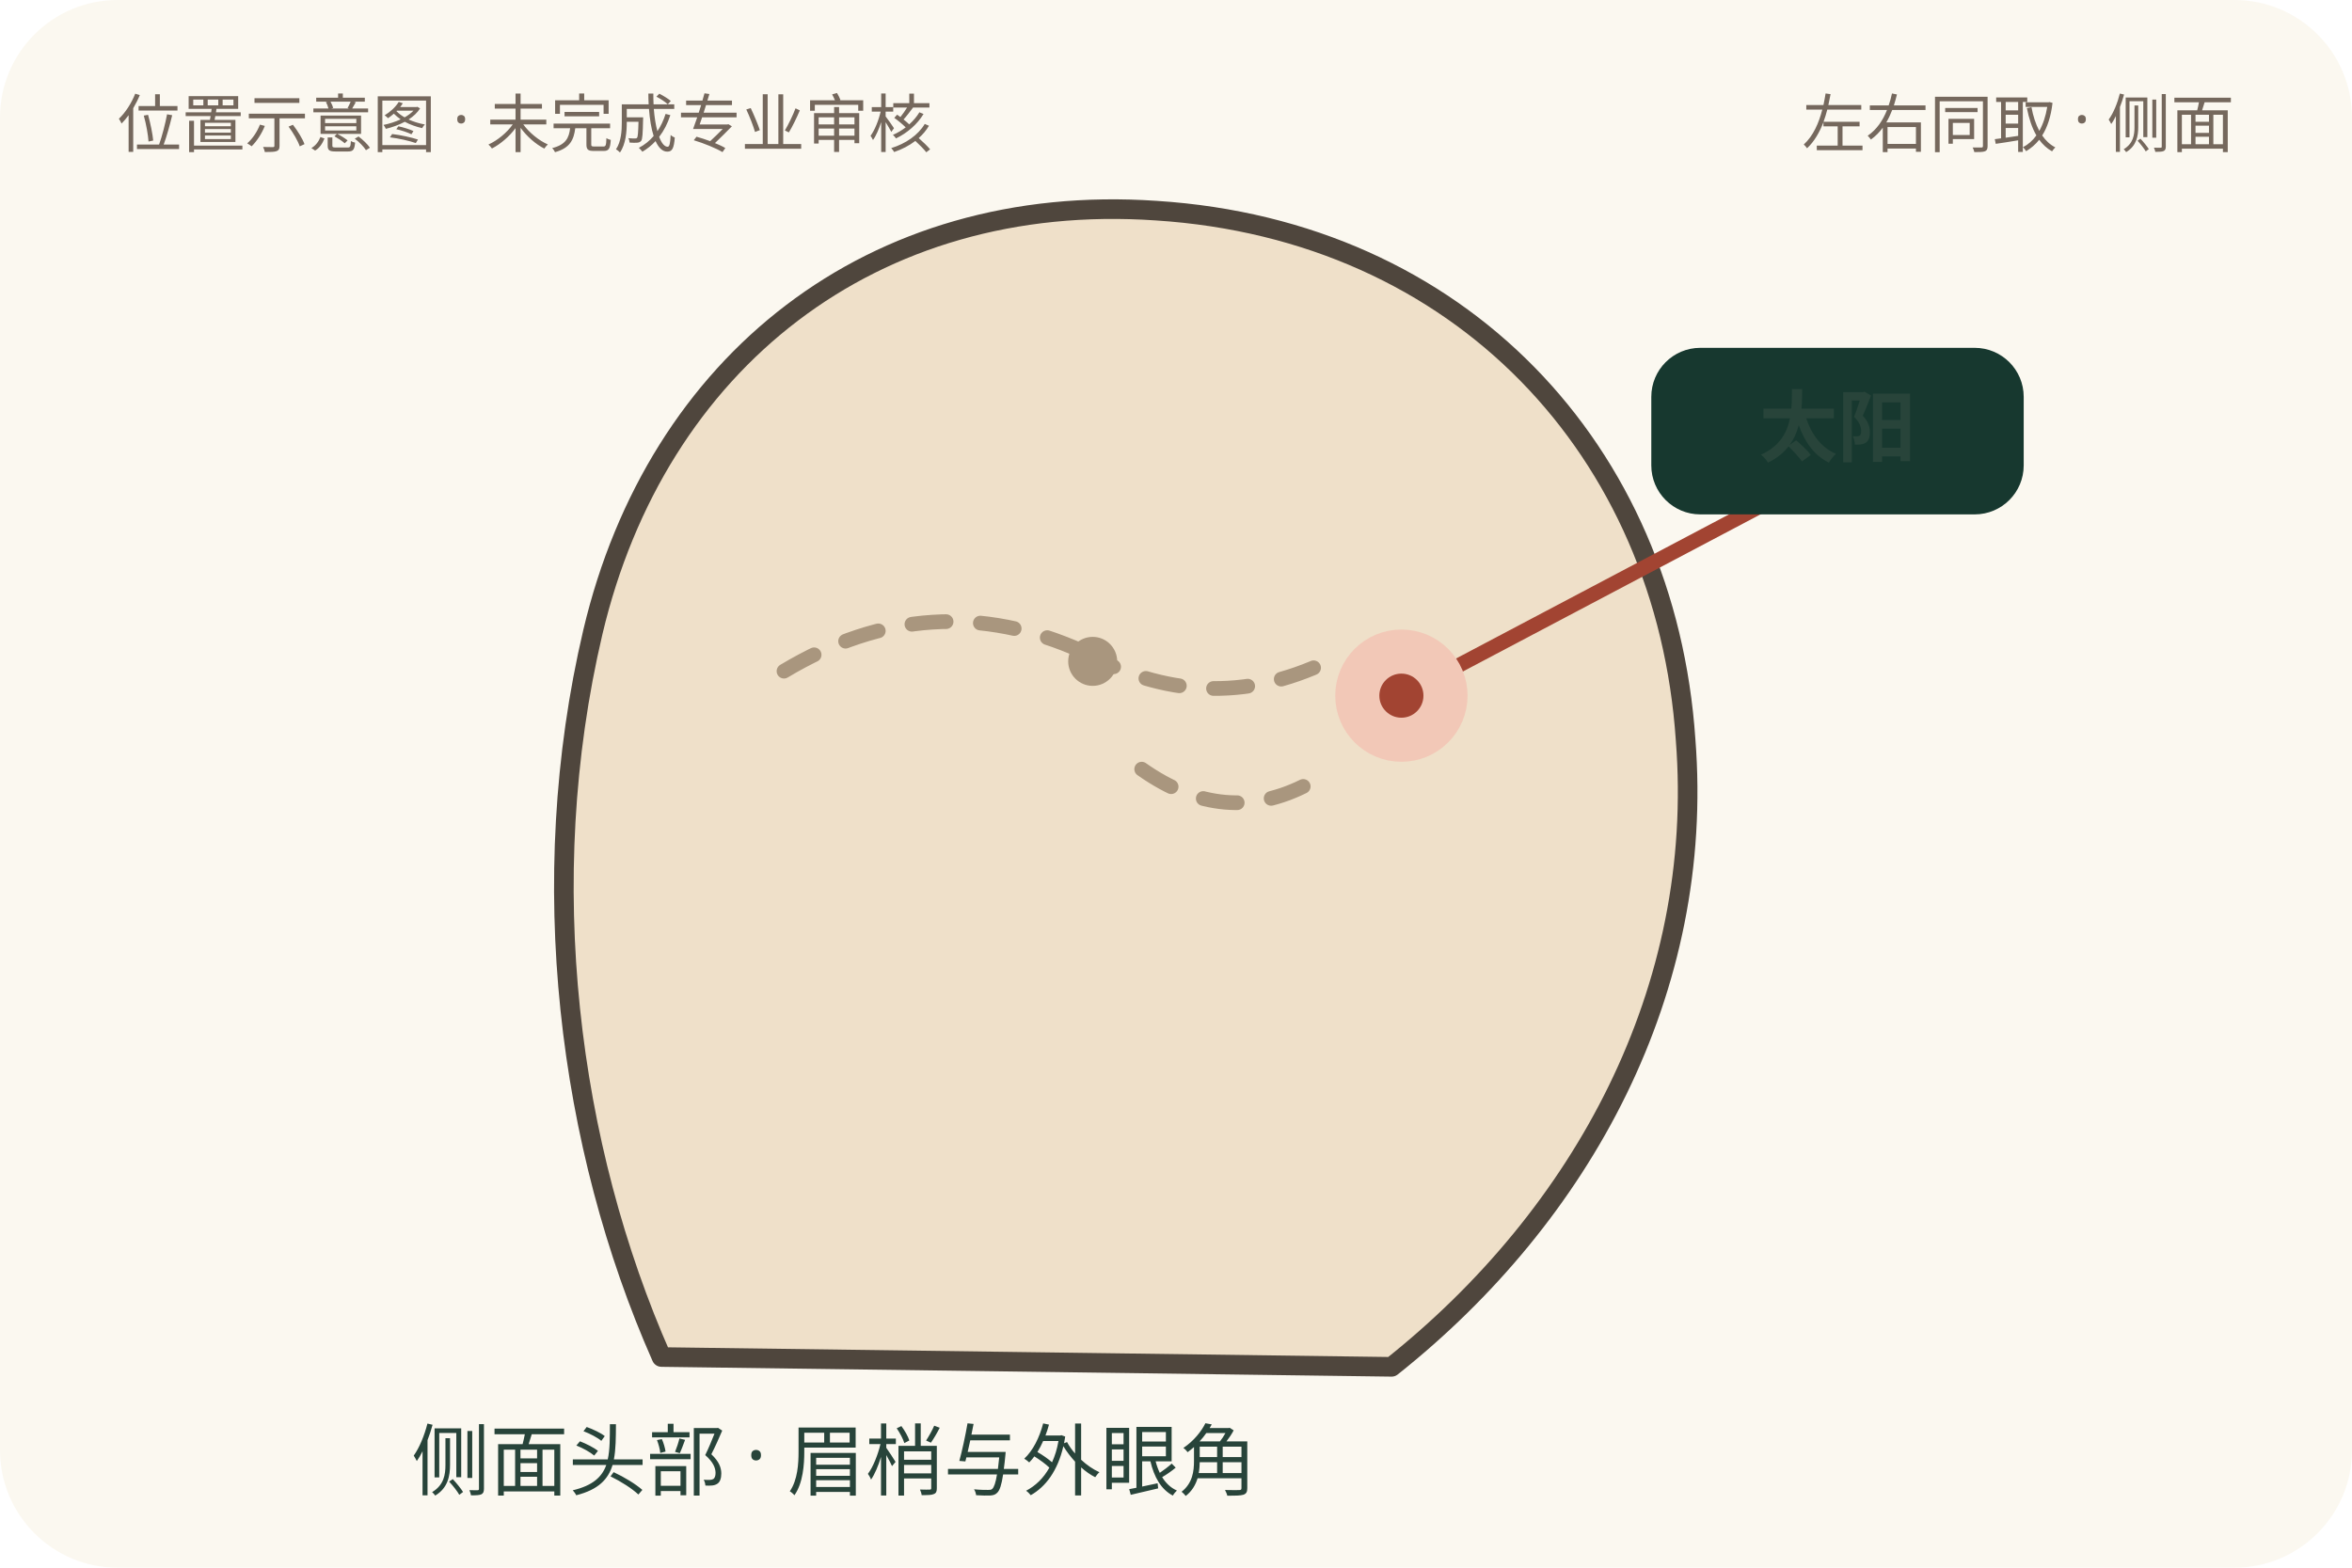
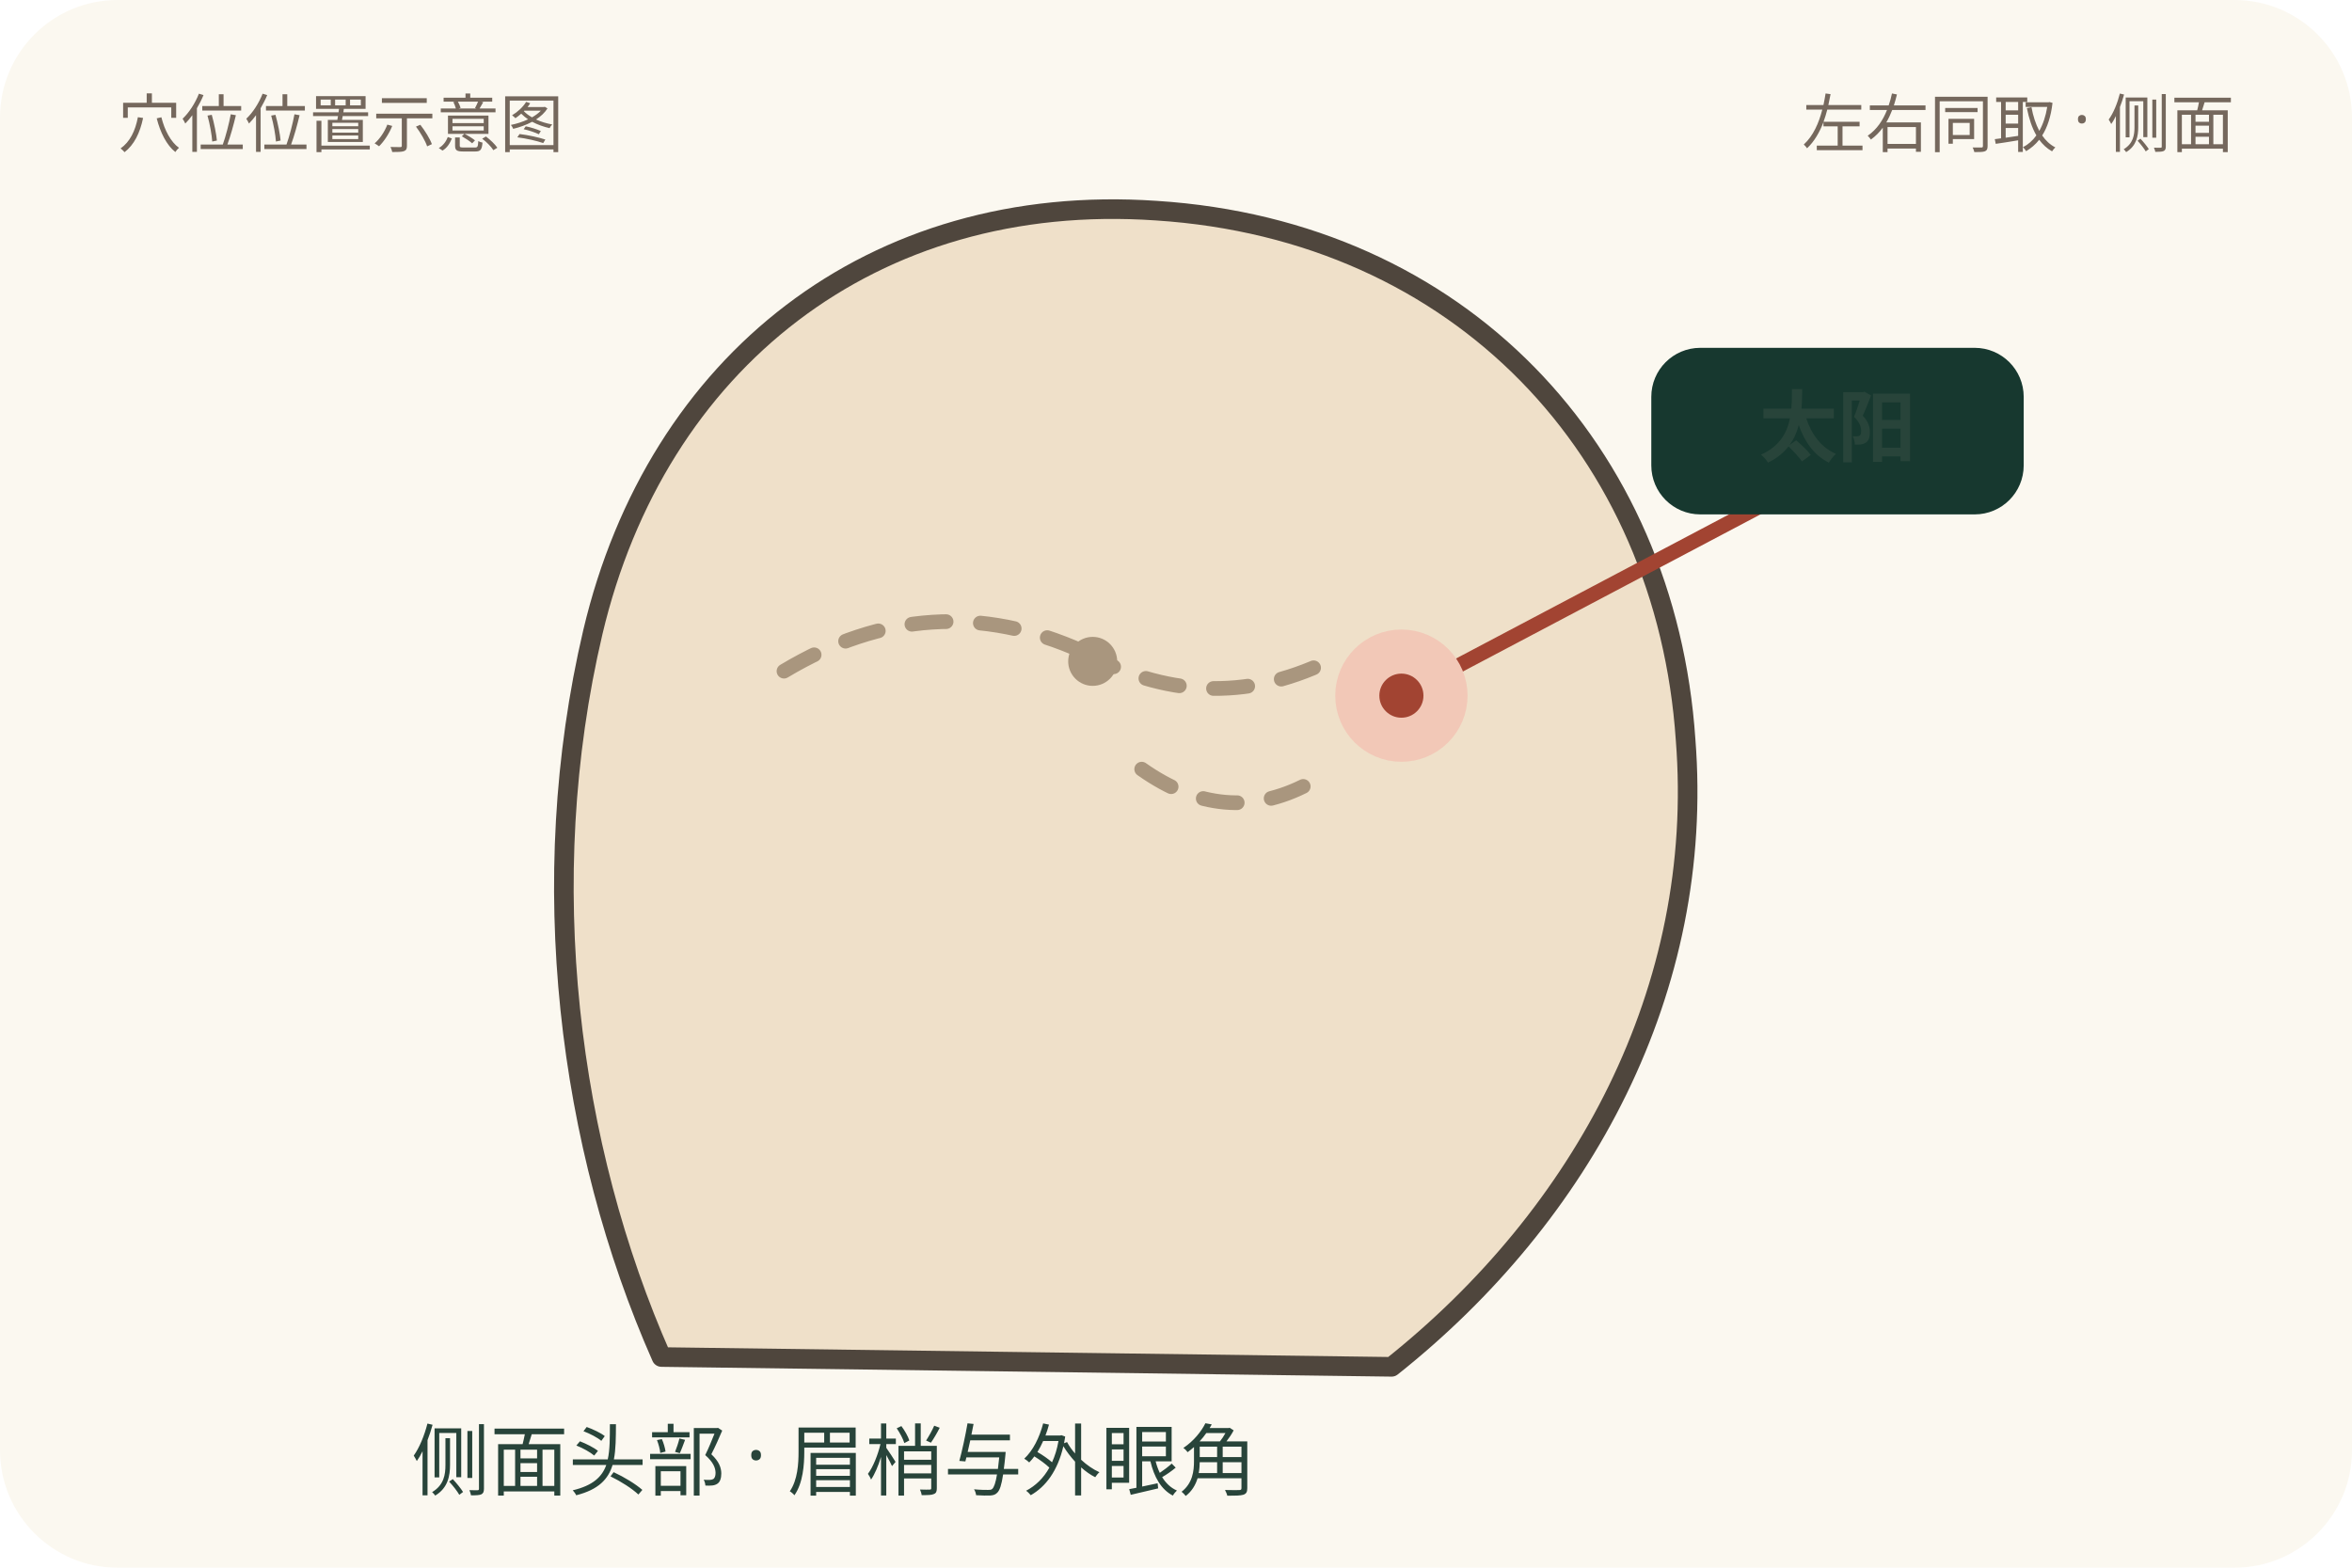
<svg xmlns="http://www.w3.org/2000/svg" viewBox="0 0 480 320" role="img" aria-labelledby="title desc">
  <style>
    .body{fill:#efe0c9;stroke:#4f463d;stroke-width:4;stroke-linejoin:round}
    .landmark{fill:none;stroke:#a9967e;stroke-width:3;stroke-linecap:round;stroke-dasharray:7 7}
    .landmark-fill{fill:#a9967e}
    .leader{fill:none;stroke:#a24432;stroke-width:3}
    .acupoint-marker{fill:#a24432;stroke:#f2c8b7;stroke-width:9}
    text{fill:#28443a;font:16px sans-serif}.label{font-weight:700}.tag,.orientation,.landmark-label{font-size:13px;fill:#75685d}.landmark-label{font-weight:700}
  </style>
  <rect width="480" height="320" rx="24" fill="#fbf8f0" />
-   <text class="tag" x="24" y="30">位置示意图 · 未完成专业审核</text>
+   <text class="tag" x="24" y="30">穴位位置示意图</text>
  <text class="orientation" x="456" y="30" text-anchor="end">左右同取 · 侧面</text>
  <path class="body" d="M135 277 C116 234 109 180 121 129 C134 74 178 39 236 43 C298 47 340 92 344 151 C348 202 323 248 284 279 Z" />
  <path class="landmark" d="M160 137 Q190 119 221 133 M221 133 Q246 147 271 135 M233 157 Q250 169 267 160" />
  <circle class="landmark-fill" cx="223" cy="135" r="5" />
  <text x="84" y="304">侧面头部 · 眉梢与外眼角</text>
  <path class="leader" d="M286 142 L375 95" />
  <circle class="acupoint-marker" cx="286" cy="142" r="9" />
  <rect x="337" y="71" width="76" height="34" rx="10" fill="#17382f" />
  <text class="label" x="375" y="93" text-anchor="middle" fill="#fffaf2">太阳</text>
</svg>
